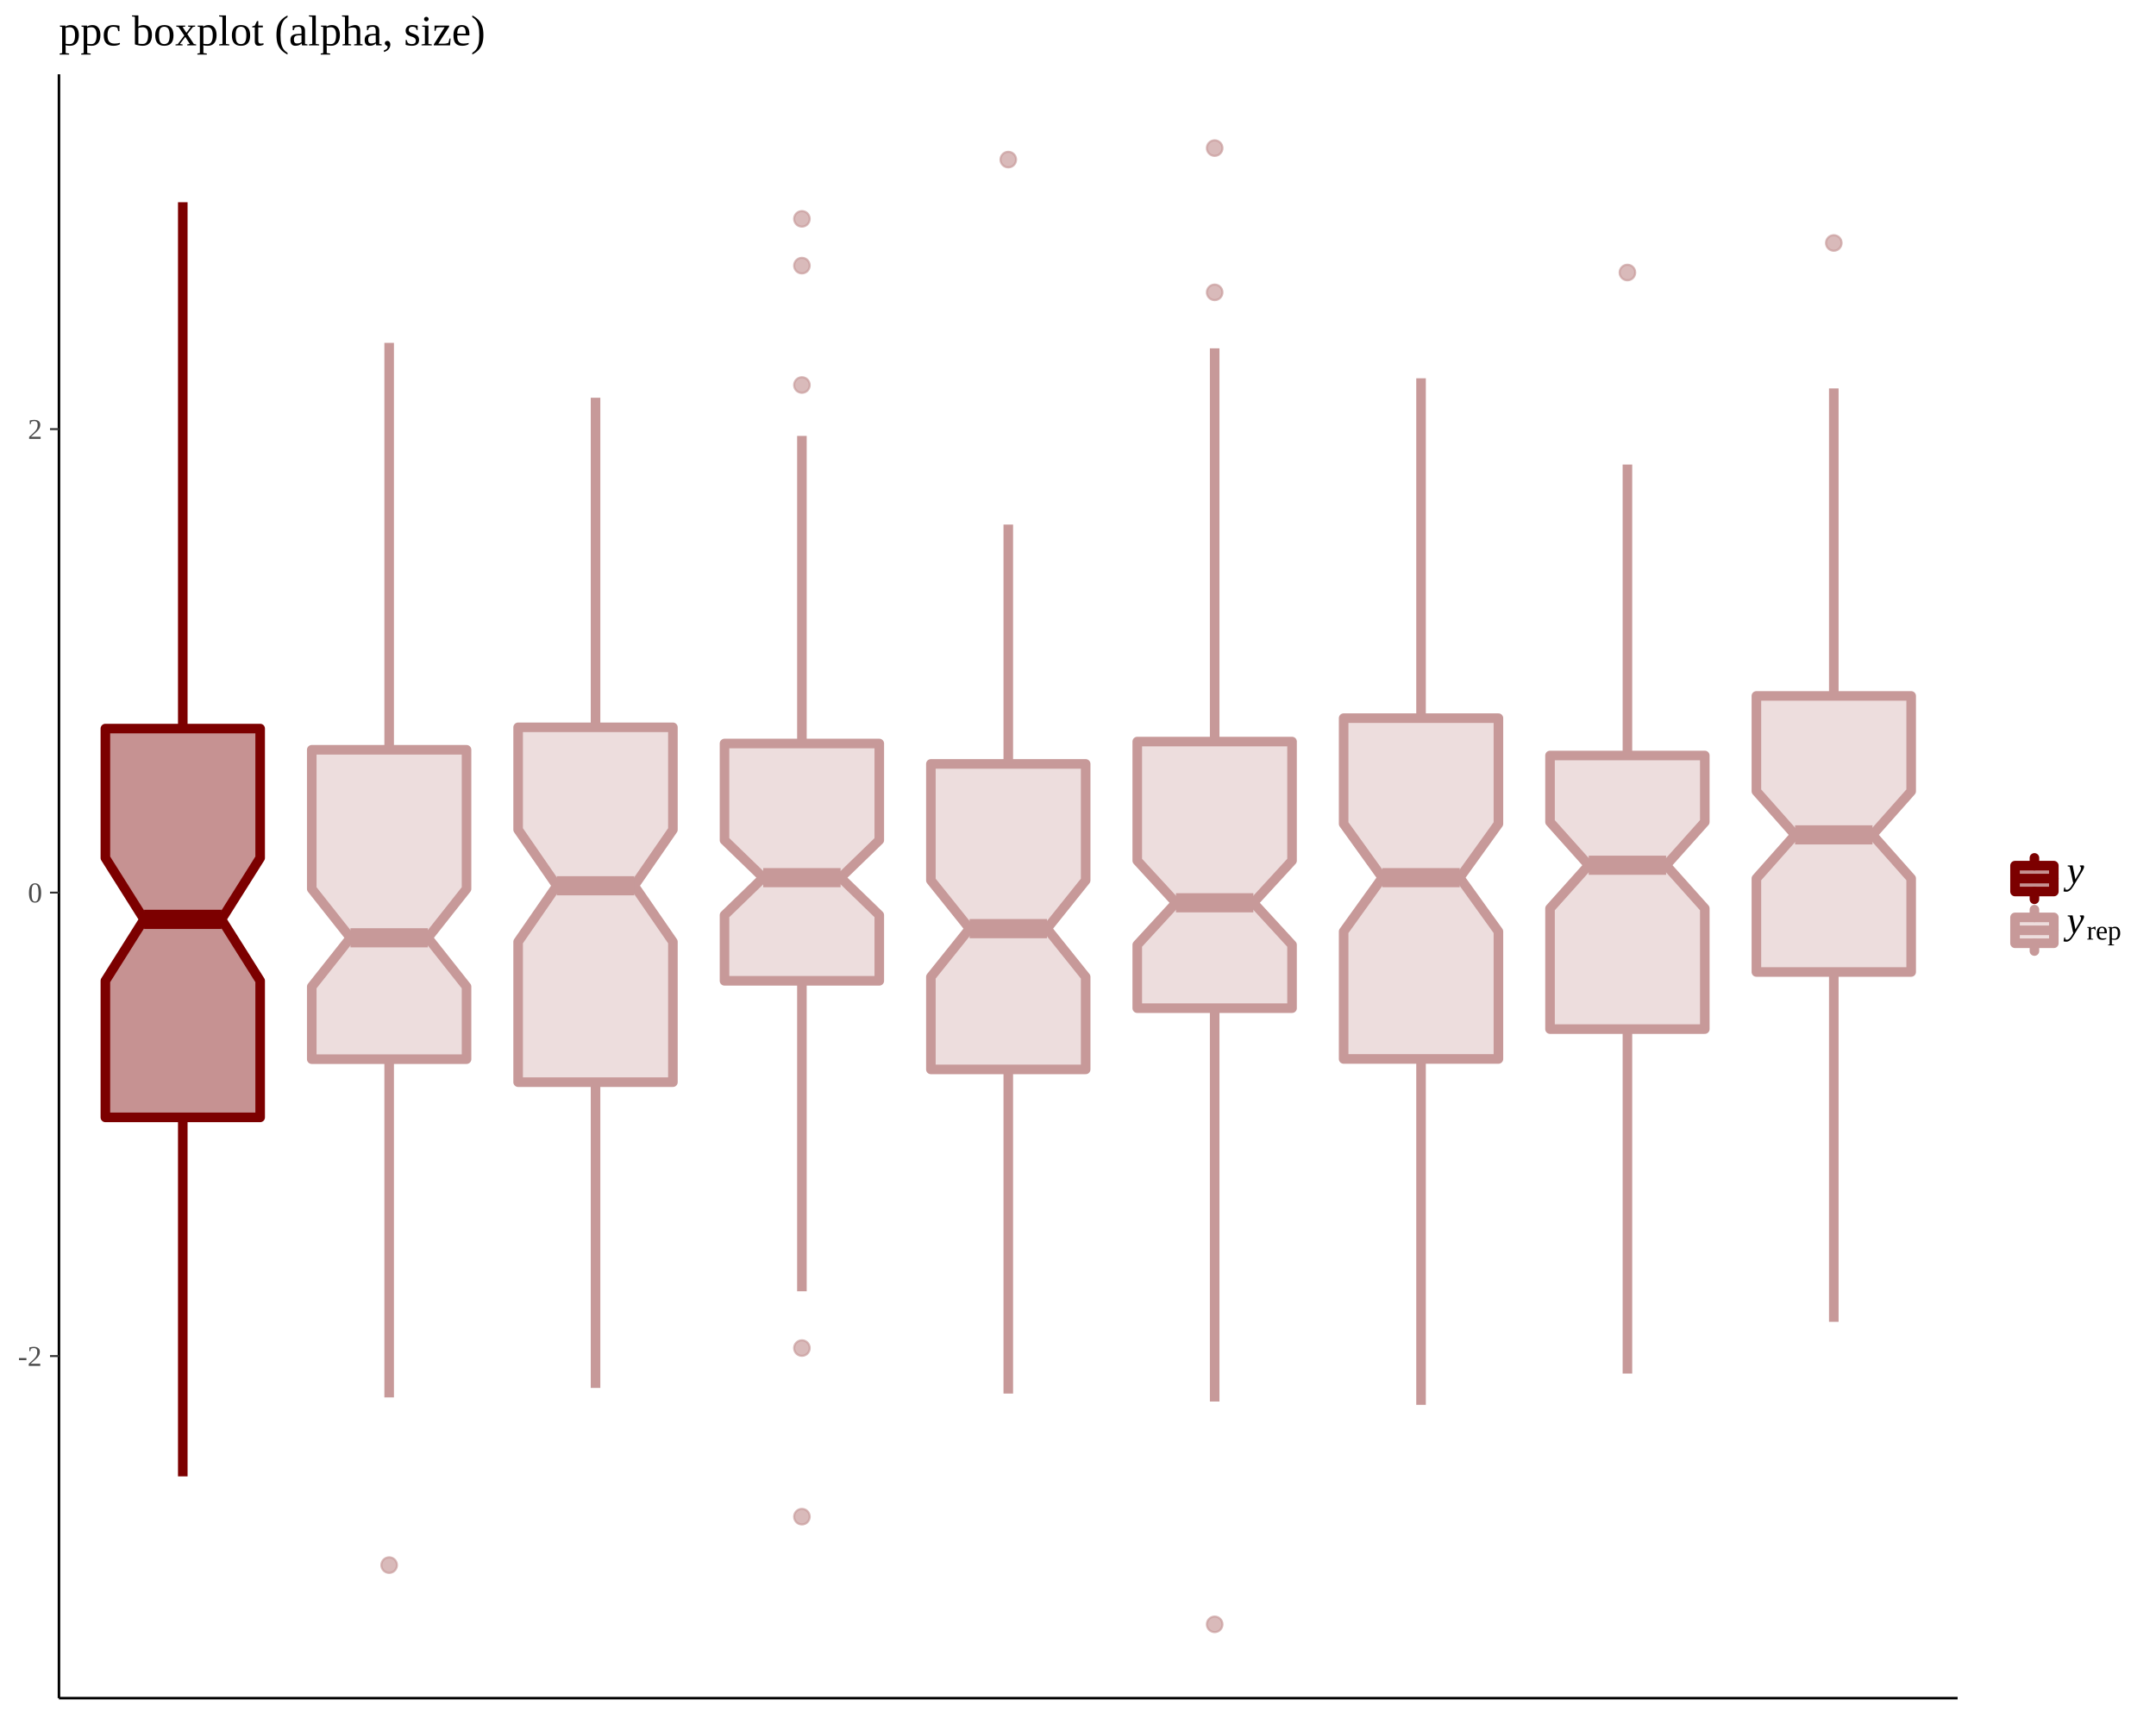
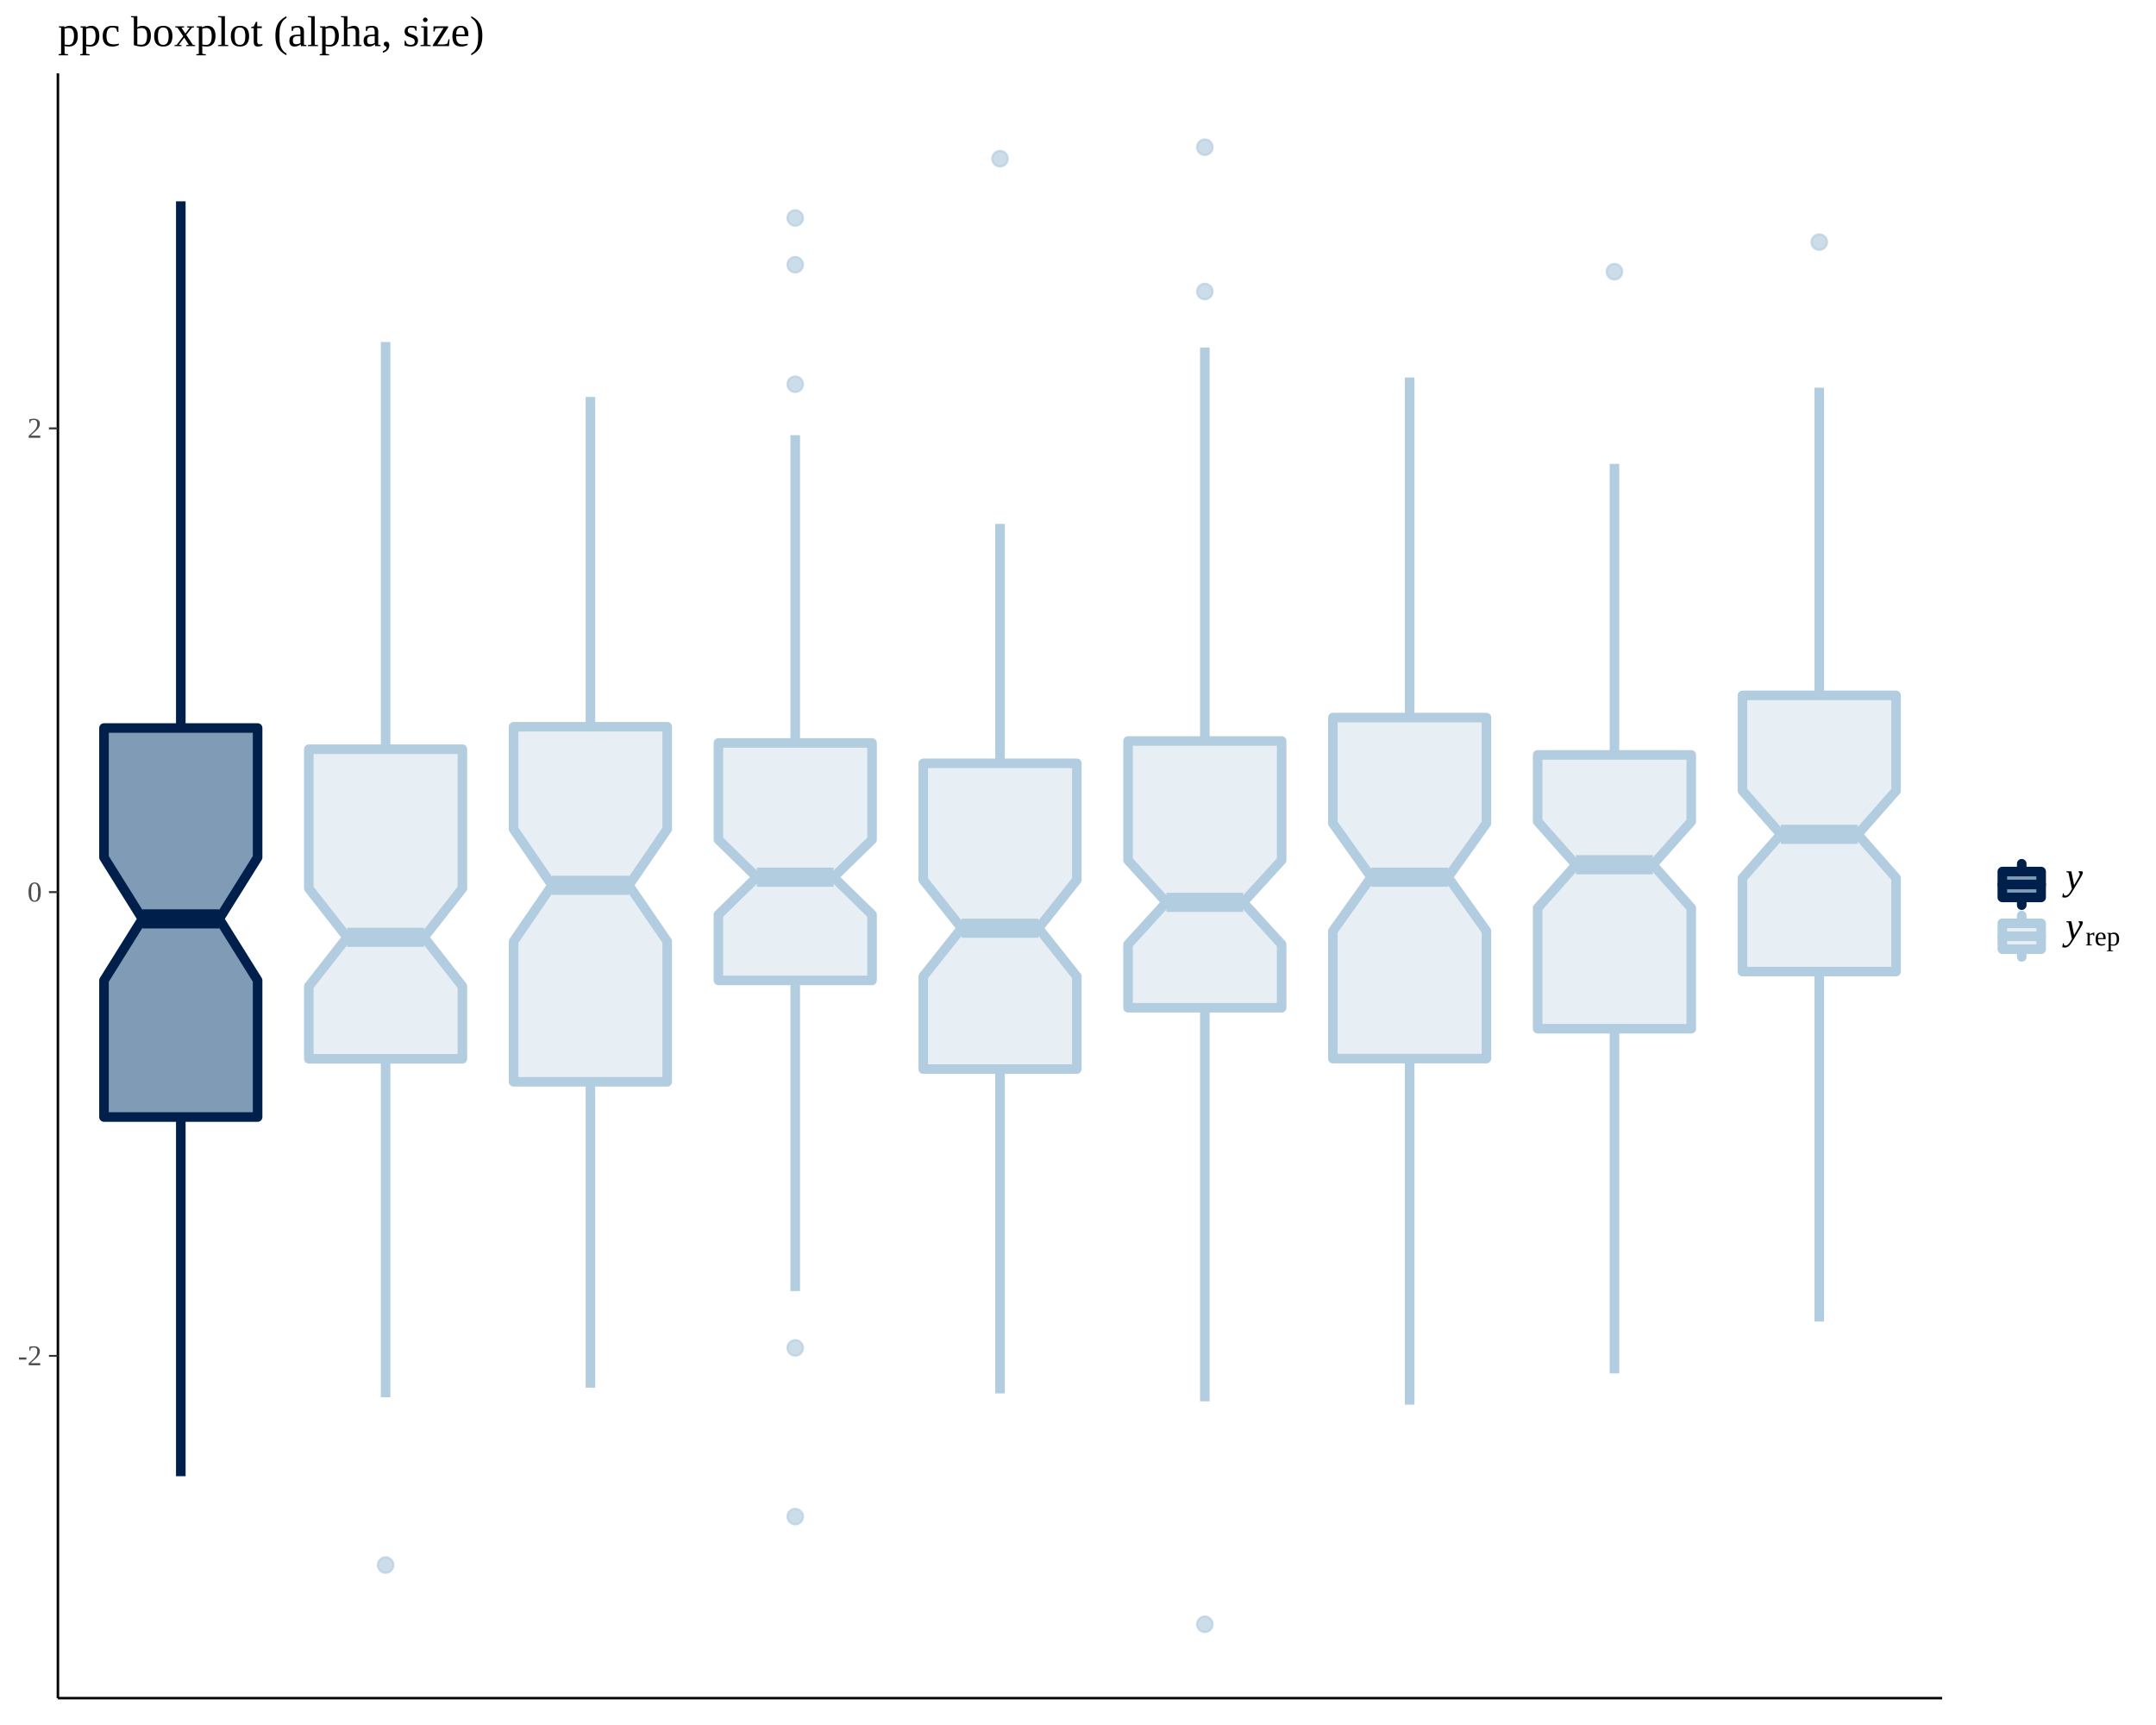
<svg xmlns="http://www.w3.org/2000/svg" viewBox="0 0 720.00 576.00">
  <defs>
    <style type="text/css">
-     line, polyline, path, rect, circle {
+     line, polyline, polygon, path, rect, circle {
      fill: none;
      stroke: #000000;
      stroke-linecap: round;
      stroke-linejoin: round;
      stroke-miterlimit: 10.00;
    }
  </style>
  </defs>
  <rect width="100%" height="100%" style="stroke: none; fill: #FFFFFF;" />
  <defs>
-     <clipPath id="cpMTkuNjg3NXw2NTMuNzQ4fDU2Ny4wMzR8MjQuODA2OQ==">
-       <rect x="19.69" y="24.81" width="634.06" height="542.23" />
+     <clipPath id="cpMTkuMzR8NjQ4LjU4fDU2Ny4wM3wyNC40OQ==">
+       <rect x="19.34" y="24.49" width="629.24" height="542.55" />
    </clipPath>
  </defs>
-   <line x1="61.04" y1="243.28" x2="61.04" y2="67.52" style="stroke-width: 3.20; stroke: #7C0000; stroke-linecap: butt;" clip-path="url(#cpMTkuNjg3NXw2NTMuNzQ4fDU2Ny4wMzR8MjQuODA2OQ==)" />
-   <line x1="61.04" y1="373.11" x2="61.04" y2="492.97" style="stroke-width: 3.20; stroke: #7C0000; stroke-linecap: butt;" clip-path="url(#cpMTkuNjg3NXw2NTMuNzQ4fDU2Ny4wMzR8MjQuODA2OQ==)" />
-   <polyline points="35.19,243.28 35.19,286.47 48.12,306.99 35.19,327.50 35.19,373.11 86.88,373.11 86.88,327.50 73.96,306.99 86.88,286.47 86.88,243.28 35.19,243.28 " style="stroke-width: 3.20; stroke: #7C0000; fill: #8F2727; fill-opacity: 0.50;" clip-path="url(#cpMTkuNjg3NXw2NTMuNzQ4fDU2Ny4wMzR8MjQuODA2OQ==)" />
-   <line x1="48.12" y1="306.99" x2="73.96" y2="306.99" style="stroke-width: 6.40; stroke: #7C0000; stroke-linecap: butt;" clip-path="url(#cpMTkuNjg3NXw2NTMuNzQ4fDU2Ny4wMzR8MjQuODA2OQ==)" />
-   <circle cx="129.96" cy="522.61" r="1.95pt" style="stroke-width: 0.71; stroke: #C79999; stroke-opacity: 0.67; fill: #C79999; fill-opacity: 0.67;" clip-path="url(#cpMTkuNjg3NXw2NTMuNzQ4fDU2Ny4wMzR8MjQuODA2OQ==)" />
-   <line x1="129.96" y1="250.36" x2="129.96" y2="114.48" style="stroke-width: 3.20; stroke: #C79999; stroke-linecap: butt;" clip-path="url(#cpMTkuNjg3NXw2NTMuNzQ4fDU2Ny4wMzR8MjQuODA2OQ==)" />
-   <line x1="129.96" y1="353.67" x2="129.96" y2="466.62" style="stroke-width: 3.20; stroke: #C79999; stroke-linecap: butt;" clip-path="url(#cpMTkuNjg3NXw2NTMuNzQ4fDU2Ny4wMzR8MjQuODA2OQ==)" />
-   <polyline points="104.11,250.36 104.11,296.81 117.04,313.14 104.11,329.46 104.11,353.67 155.80,353.67 155.80,329.46 142.88,313.14 155.80,296.81 155.80,250.36 104.11,250.36 " style="stroke-width: 3.20; stroke: #C79999; fill: #DCBCBC; fill-opacity: 0.50;" clip-path="url(#cpMTkuNjg3NXw2NTMuNzQ4fDU2Ny4wMzR8MjQuODA2OQ==)" />
-   <line x1="117.04" y1="313.14" x2="142.88" y2="313.14" style="stroke-width: 6.40; stroke: #C79999; stroke-linecap: butt;" clip-path="url(#cpMTkuNjg3NXw2NTMuNzQ4fDU2Ny4wMzR8MjQuODA2OQ==)" />
-   <line x1="198.88" y1="242.86" x2="198.88" y2="132.80" style="stroke-width: 3.20; stroke: #C79999; stroke-linecap: butt;" clip-path="url(#cpMTkuNjg3NXw2NTMuNzQ4fDU2Ny4wMzR8MjQuODA2OQ==)" />
-   <line x1="198.88" y1="361.35" x2="198.88" y2="463.44" style="stroke-width: 3.20; stroke: #C79999; stroke-linecap: butt;" clip-path="url(#cpMTkuNjg3NXw2NTMuNzQ4fDU2Ny4wMzR8MjQuODA2OQ==)" />
-   <polyline points="173.03,242.86 173.03,277.04 185.96,295.76 173.03,314.48 173.03,361.35 224.72,361.35 224.72,314.48 211.80,295.76 224.72,277.04 224.72,242.86 173.03,242.86 " style="stroke-width: 3.20; stroke: #C79999; fill: #DCBCBC; fill-opacity: 0.50;" clip-path="url(#cpMTkuNjg3NXw2NTMuNzQ4fDU2Ny4wMzR8MjQuODA2OQ==)" />
-   <line x1="185.96" y1="295.76" x2="211.80" y2="295.76" style="stroke-width: 6.40; stroke: #C79999; stroke-linecap: butt;" clip-path="url(#cpMTkuNjg3NXw2NTMuNzQ4fDU2Ny4wMzR8MjQuODA2OQ==)" />
-   <circle cx="267.80" cy="73.08" r="1.95pt" style="stroke-width: 0.71; stroke: #C79999; stroke-opacity: 0.67; fill: #C79999; fill-opacity: 0.67;" clip-path="url(#cpMTkuNjg3NXw2NTMuNzQ4fDU2Ny4wMzR8MjQuODA2OQ==)" />
-   <circle cx="267.80" cy="450.14" r="1.95pt" style="stroke-width: 0.71; stroke: #C79999; stroke-opacity: 0.67; fill: #C79999; fill-opacity: 0.67;" clip-path="url(#cpMTkuNjg3NXw2NTMuNzQ4fDU2Ny4wMzR8MjQuODA2OQ==)" />
-   <circle cx="267.80" cy="128.56" r="1.95pt" style="stroke-width: 0.71; stroke: #C79999; stroke-opacity: 0.67; fill: #C79999; fill-opacity: 0.67;" clip-path="url(#cpMTkuNjg3NXw2NTMuNzQ4fDU2Ny4wMzR8MjQuODA2OQ==)" />
-   <circle cx="267.80" cy="88.70" r="1.95pt" style="stroke-width: 0.71; stroke: #C79999; stroke-opacity: 0.67; fill: #C79999; fill-opacity: 0.67;" clip-path="url(#cpMTkuNjg3NXw2NTMuNzQ4fDU2Ny4wMzR8MjQuODA2OQ==)" />
-   <circle cx="267.80" cy="506.44" r="1.95pt" style="stroke-width: 0.71; stroke: #C79999; stroke-opacity: 0.67; fill: #C79999; fill-opacity: 0.67;" clip-path="url(#cpMTkuNjg3NXw2NTMuNzQ4fDU2Ny4wMzR8MjQuODA2OQ==)" />
-   <line x1="267.80" y1="248.27" x2="267.80" y2="145.56" style="stroke-width: 3.20; stroke: #C79999; stroke-linecap: butt;" clip-path="url(#cpMTkuNjg3NXw2NTMuNzQ4fDU2Ny4wMzR8MjQuODA2OQ==)" />
-   <line x1="267.80" y1="327.51" x2="267.80" y2="431.17" style="stroke-width: 3.20; stroke: #C79999; stroke-linecap: butt;" clip-path="url(#cpMTkuNjg3NXw2NTMuNzQ4fDU2Ny4wMzR8MjQuODA2OQ==)" />
-   <polyline points="241.95,248.27 241.95,280.54 254.88,293.06 241.95,305.58 241.95,327.51 293.64,327.51 293.64,305.58 280.72,293.06 293.64,280.54 293.64,248.27 241.95,248.27 " style="stroke-width: 3.20; stroke: #C79999; fill: #DCBCBC; fill-opacity: 0.50;" clip-path="url(#cpMTkuNjg3NXw2NTMuNzQ4fDU2Ny4wMzR8MjQuODA2OQ==)" />
-   <line x1="254.88" y1="293.06" x2="280.72" y2="293.06" style="stroke-width: 6.40; stroke: #C79999; stroke-linecap: butt;" clip-path="url(#cpMTkuNjg3NXw2NTMuNzQ4fDU2Ny4wMzR8MjQuODA2OQ==)" />
-   <circle cx="336.72" cy="53.29" r="1.95pt" style="stroke-width: 0.71; stroke: #C79999; stroke-opacity: 0.67; fill: #C79999; fill-opacity: 0.67;" clip-path="url(#cpMTkuNjg3NXw2NTMuNzQ4fDU2Ny4wMzR8MjQuODA2OQ==)" />
-   <line x1="336.72" y1="255.08" x2="336.72" y2="175.17" style="stroke-width: 3.20; stroke: #C79999; stroke-linecap: butt;" clip-path="url(#cpMTkuNjg3NXw2NTMuNzQ4fDU2Ny4wMzR8MjQuODA2OQ==)" />
-   <line x1="336.72" y1="357.09" x2="336.72" y2="465.34" style="stroke-width: 3.20; stroke: #C79999; stroke-linecap: butt;" clip-path="url(#cpMTkuNjg3NXw2NTMuNzQ4fDU2Ny4wMzR8MjQuODA2OQ==)" />
-   <polyline points="310.87,255.08 310.87,293.96 323.80,310.08 310.87,326.20 310.87,357.09 362.56,357.09 362.56,326.20 349.64,310.08 362.56,293.96 362.56,255.08 310.87,255.08 " style="stroke-width: 3.20; stroke: #C79999; fill: #DCBCBC; fill-opacity: 0.50;" clip-path="url(#cpMTkuNjg3NXw2NTMuNzQ4fDU2Ny4wMzR8MjQuODA2OQ==)" />
-   <line x1="323.80" y1="310.08" x2="349.64" y2="310.08" style="stroke-width: 6.40; stroke: #C79999; stroke-linecap: butt;" clip-path="url(#cpMTkuNjg3NXw2NTMuNzQ4fDU2Ny4wMzR8MjQuODA2OQ==)" />
-   <circle cx="405.64" cy="97.62" r="1.95pt" style="stroke-width: 0.71; stroke: #C79999; stroke-opacity: 0.67; fill: #C79999; fill-opacity: 0.67;" clip-path="url(#cpMTkuNjg3NXw2NTMuNzQ4fDU2Ny4wMzR8MjQuODA2OQ==)" />
-   <circle cx="405.64" cy="49.45" r="1.95pt" style="stroke-width: 0.71; stroke: #C79999; stroke-opacity: 0.67; fill: #C79999; fill-opacity: 0.67;" clip-path="url(#cpMTkuNjg3NXw2NTMuNzQ4fDU2Ny4wMzR8MjQuODA2OQ==)" />
-   <circle cx="405.64" cy="542.39" r="1.95pt" style="stroke-width: 0.71; stroke: #C79999; stroke-opacity: 0.67; fill: #C79999; fill-opacity: 0.67;" clip-path="url(#cpMTkuNjg3NXw2NTMuNzQ4fDU2Ny4wMzR8MjQuODA2OQ==)" />
-   <line x1="405.64" y1="247.62" x2="405.64" y2="116.32" style="stroke-width: 3.20; stroke: #C79999; stroke-linecap: butt;" clip-path="url(#cpMTkuNjg3NXw2NTMuNzQ4fDU2Ny4wMzR8MjQuODA2OQ==)" />
-   <line x1="405.64" y1="336.64" x2="405.64" y2="467.98" style="stroke-width: 3.20; stroke: #C79999; stroke-linecap: butt;" clip-path="url(#cpMTkuNjg3NXw2NTMuNzQ4fDU2Ny4wMzR8MjQuODA2OQ==)" />
-   <polyline points="379.79,247.62 379.79,287.38 392.72,301.45 379.79,315.51 379.79,336.64 431.48,336.64 431.48,315.51 418.56,301.45 431.48,287.38 431.48,247.62 379.79,247.62 " style="stroke-width: 3.20; stroke: #C79999; fill: #DCBCBC; fill-opacity: 0.50;" clip-path="url(#cpMTkuNjg3NXw2NTMuNzQ4fDU2Ny4wMzR8MjQuODA2OQ==)" />
-   <line x1="392.72" y1="301.45" x2="418.56" y2="301.45" style="stroke-width: 6.40; stroke: #C79999; stroke-linecap: butt;" clip-path="url(#cpMTkuNjg3NXw2NTMuNzQ4fDU2Ny4wMzR8MjQuODA2OQ==)" />
-   <line x1="474.56" y1="239.80" x2="474.56" y2="126.31" style="stroke-width: 3.20; stroke: #C79999; stroke-linecap: butt;" clip-path="url(#cpMTkuNjg3NXw2NTMuNzQ4fDU2Ny4wMzR8MjQuODA2OQ==)" />
-   <line x1="474.56" y1="353.60" x2="474.56" y2="469.10" style="stroke-width: 3.20; stroke: #C79999; stroke-linecap: butt;" clip-path="url(#cpMTkuNjg3NXw2NTMuNzQ4fDU2Ny4wMzR8MjQuODA2OQ==)" />
-   <polyline points="448.71,239.80 448.71,275.08 461.63,293.06 448.71,311.04 448.71,353.60 500.40,353.60 500.40,311.04 487.48,293.06 500.40,275.08 500.40,239.80 448.71,239.80 " style="stroke-width: 3.20; stroke: #C79999; fill: #DCBCBC; fill-opacity: 0.50;" clip-path="url(#cpMTkuNjg3NXw2NTMuNzQ4fDU2Ny4wMzR8MjQuODA2OQ==)" />
-   <line x1="461.63" y1="293.06" x2="487.48" y2="293.06" style="stroke-width: 6.40; stroke: #C79999; stroke-linecap: butt;" clip-path="url(#cpMTkuNjg3NXw2NTMuNzQ4fDU2Ny4wMzR8MjQuODA2OQ==)" />
-   <circle cx="543.48" cy="91.00" r="1.95pt" style="stroke-width: 0.71; stroke: #C79999; stroke-opacity: 0.67; fill: #C79999; fill-opacity: 0.67;" clip-path="url(#cpMTkuNjg3NXw2NTMuNzQ4fDU2Ny4wMzR8MjQuODA2OQ==)" />
-   <line x1="543.48" y1="252.27" x2="543.48" y2="155.12" style="stroke-width: 3.20; stroke: #C79999; stroke-linecap: butt;" clip-path="url(#cpMTkuNjg3NXw2NTMuNzQ4fDU2Ny4wMzR8MjQuODA2OQ==)" />
-   <line x1="543.48" y1="343.63" x2="543.48" y2="458.65" style="stroke-width: 3.20; stroke: #C79999; stroke-linecap: butt;" clip-path="url(#cpMTkuNjg3NXw2NTMuNzQ4fDU2Ny4wMzR8MjQuODA2OQ==)" />
-   <polyline points="517.63,252.27 517.63,274.47 530.55,288.91 517.63,303.34 517.63,343.63 569.32,343.63 569.32,303.34 556.40,288.91 569.32,274.47 569.32,252.27 517.63,252.27 " style="stroke-width: 3.20; stroke: #C79999; fill: #DCBCBC; fill-opacity: 0.50;" clip-path="url(#cpMTkuNjg3NXw2NTMuNzQ4fDU2Ny4wMzR8MjQuODA2OQ==)" />
-   <line x1="530.55" y1="288.91" x2="556.40" y2="288.91" style="stroke-width: 6.40; stroke: #C79999; stroke-linecap: butt;" clip-path="url(#cpMTkuNjg3NXw2NTMuNzQ4fDU2Ny4wMzR8MjQuODA2OQ==)" />
-   <circle cx="612.40" cy="81.13" r="1.95pt" style="stroke-width: 0.71; stroke: #C79999; stroke-opacity: 0.67; fill: #C79999; fill-opacity: 0.67;" clip-path="url(#cpMTkuNjg3NXw2NTMuNzQ4fDU2Ny4wMzR8MjQuODA2OQ==)" />
-   <line x1="612.40" y1="232.38" x2="612.40" y2="129.69" style="stroke-width: 3.20; stroke: #C79999; stroke-linecap: butt;" clip-path="url(#cpMTkuNjg3NXw2NTMuNzQ4fDU2Ny4wMzR8MjQuODA2OQ==)" />
-   <line x1="612.40" y1="324.56" x2="612.40" y2="441.37" style="stroke-width: 3.20; stroke: #C79999; stroke-linecap: butt;" clip-path="url(#cpMTkuNjg3NXw2NTMuNzQ4fDU2Ny4wMzR8MjQuODA2OQ==)" />
-   <polyline points="586.55,232.38 586.55,264.21 599.47,278.77 586.55,293.33 586.55,324.56 638.24,324.56 638.24,293.33 625.32,278.77 638.24,264.21 638.24,232.38 586.55,232.38 " style="stroke-width: 3.20; stroke: #C79999; fill: #DCBCBC; fill-opacity: 0.50;" clip-path="url(#cpMTkuNjg3NXw2NTMuNzQ4fDU2Ny4wMzR8MjQuODA2OQ==)" />
-   <line x1="599.47" y1="278.77" x2="625.32" y2="278.77" style="stroke-width: 6.40; stroke: #C79999; stroke-linecap: butt;" clip-path="url(#cpMTkuNjg3NXw2NTMuNzQ4fDU2Ny4wMzR8MjQuODA2OQ==)" />
+   <line x1="60.38" y1="243.09" x2="60.38" y2="67.22" style="stroke-width: 3.20; stroke: #011F4B; stroke-linecap: butt;" clip-path="url(#cpMTkuMzR8NjQ4LjU4fDU2Ny4wM3wyNC40OQ==)" />
+   <line x1="60.38" y1="372.99" x2="60.38" y2="492.92" style="stroke-width: 3.20; stroke: #011F4B; stroke-linecap: butt;" clip-path="url(#cpMTkuMzR8NjQ4LjU4fDU2Ny4wM3wyNC40OQ==)" />
+   <polygon points="34.73,243.09 34.73,286.31 47.56,306.83 34.73,327.36 34.73,372.99 86.03,372.99 86.03,327.36 73.20,306.83 86.03,286.31 86.03,243.09 34.73,243.09 " style="stroke-width: 3.20; stroke: #011F4B; fill: #03396C; fill-opacity: 0.50;" clip-path="url(#cpMTkuMzR8NjQ4LjU4fDU2Ny4wM3wyNC40OQ==)" />
+   <line x1="47.56" y1="306.83" x2="73.20" y2="306.83" style="stroke-width: 6.40; stroke: #011F4B; stroke-linecap: butt;" clip-path="url(#cpMTkuMzR8NjQ4LjU4fDU2Ny4wM3wyNC40OQ==)" />
+   <circle cx="128.78" cy="522.59" r="1.95pt" style="stroke-width: 0.71; stroke: #B3CDE0; stroke-opacity: 0.67; fill: #B3CDE0; fill-opacity: 0.67;" clip-path="url(#cpMTkuMzR8NjQ4LjU4fDU2Ny4wM3wyNC40OQ==)" />
+   <line x1="128.78" y1="250.17" x2="128.78" y2="114.21" style="stroke-width: 3.20; stroke: #B3CDE0; stroke-linecap: butt;" clip-path="url(#cpMTkuMzR8NjQ4LjU4fDU2Ny4wM3wyNC40OQ==)" />
+   <line x1="128.78" y1="353.54" x2="128.78" y2="466.56" style="stroke-width: 3.20; stroke: #B3CDE0; stroke-linecap: butt;" clip-path="url(#cpMTkuMzR8NjQ4LjU4fDU2Ny4wM3wyNC40OQ==)" />
+   <polygon points="103.13,250.17 103.13,296.65 115.95,312.99 103.13,329.32 103.13,353.54 154.42,353.54 154.42,329.32 141.60,312.99 154.42,296.65 154.42,250.17 103.13,250.17 " style="stroke-width: 3.20; stroke: #B3CDE0; fill: #D1E1EC; fill-opacity: 0.50;" clip-path="url(#cpMTkuMzR8NjQ4LjU4fDU2Ny4wM3wyNC40OQ==)" />
+   <line x1="115.95" y1="312.99" x2="141.60" y2="312.99" style="stroke-width: 6.40; stroke: #B3CDE0; stroke-linecap: butt;" clip-path="url(#cpMTkuMzR8NjQ4LjU4fDU2Ny4wM3wyNC40OQ==)" />
+   <line x1="197.17" y1="242.67" x2="197.17" y2="132.55" style="stroke-width: 3.20; stroke: #B3CDE0; stroke-linecap: butt;" clip-path="url(#cpMTkuMzR8NjQ4LjU4fDU2Ny4wM3wyNC40OQ==)" />
+   <line x1="197.17" y1="361.23" x2="197.17" y2="463.38" style="stroke-width: 3.20; stroke: #B3CDE0; stroke-linecap: butt;" clip-path="url(#cpMTkuMzR8NjQ4LjU4fDU2Ny4wM3wyNC40OQ==)" />
+   <polygon points="171.52,242.67 171.52,276.87 184.35,295.60 171.52,314.34 171.52,361.23 222.82,361.23 222.82,314.34 210.00,295.60 222.82,276.87 222.82,242.67 171.52,242.67 " style="stroke-width: 3.20; stroke: #B3CDE0; fill: #D1E1EC; fill-opacity: 0.50;" clip-path="url(#cpMTkuMzR8NjQ4LjU4fDU2Ny4wM3wyNC40OQ==)" />
+   <line x1="184.35" y1="295.60" x2="210.00" y2="295.60" style="stroke-width: 6.40; stroke: #B3CDE0; stroke-linecap: butt;" clip-path="url(#cpMTkuMzR8NjQ4LjU4fDU2Ny4wM3wyNC40OQ==)" />
+   <circle cx="265.57" cy="72.79" r="1.95pt" style="stroke-width: 0.71; stroke: #B3CDE0; stroke-opacity: 0.67; fill: #B3CDE0; fill-opacity: 0.67;" clip-path="url(#cpMTkuMzR8NjQ4LjU4fDU2Ny4wM3wyNC40OQ==)" />
+   <circle cx="265.57" cy="450.08" r="1.95pt" style="stroke-width: 0.71; stroke: #B3CDE0; stroke-opacity: 0.67; fill: #B3CDE0; fill-opacity: 0.67;" clip-path="url(#cpMTkuMzR8NjQ4LjU4fDU2Ny4wM3wyNC40OQ==)" />
+   <circle cx="265.57" cy="128.30" r="1.95pt" style="stroke-width: 0.71; stroke: #B3CDE0; stroke-opacity: 0.67; fill: #B3CDE0; fill-opacity: 0.67;" clip-path="url(#cpMTkuMzR8NjQ4LjU4fDU2Ny4wM3wyNC40OQ==)" />
+   <circle cx="265.57" cy="88.41" r="1.95pt" style="stroke-width: 0.71; stroke: #B3CDE0; stroke-opacity: 0.67; fill: #B3CDE0; fill-opacity: 0.67;" clip-path="url(#cpMTkuMzR8NjQ4LjU4fDU2Ny4wM3wyNC40OQ==)" />
+   <circle cx="265.57" cy="506.41" r="1.95pt" style="stroke-width: 0.71; stroke: #B3CDE0; stroke-opacity: 0.67; fill: #B3CDE0; fill-opacity: 0.67;" clip-path="url(#cpMTkuMzR8NjQ4LjU4fDU2Ny4wM3wyNC40OQ==)" />
+   <line x1="265.57" y1="248.08" x2="265.57" y2="145.31" style="stroke-width: 3.20; stroke: #B3CDE0; stroke-linecap: butt;" clip-path="url(#cpMTkuMzR8NjQ4LjU4fDU2Ny4wM3wyNC40OQ==)" />
+   <line x1="265.57" y1="327.37" x2="265.57" y2="431.09" style="stroke-width: 3.20; stroke: #B3CDE0; stroke-linecap: butt;" clip-path="url(#cpMTkuMzR8NjQ4LjU4fDU2Ny4wM3wyNC40OQ==)" />
+   <polygon points="239.92,248.08 239.92,280.37 252.74,292.90 239.92,305.43 239.92,327.37 291.22,327.37 291.22,305.43 278.39,292.90 291.22,280.37 291.22,248.08 239.92,248.08 " style="stroke-width: 3.20; stroke: #B3CDE0; fill: #D1E1EC; fill-opacity: 0.50;" clip-path="url(#cpMTkuMzR8NjQ4LjU4fDU2Ny4wM3wyNC40OQ==)" />
+   <line x1="252.74" y1="292.90" x2="278.39" y2="292.90" style="stroke-width: 6.40; stroke: #B3CDE0; stroke-linecap: butt;" clip-path="url(#cpMTkuMzR8NjQ4LjU4fDU2Ny4wM3wyNC40OQ==)" />
+   <circle cx="333.96" cy="52.99" r="1.95pt" style="stroke-width: 0.71; stroke: #B3CDE0; stroke-opacity: 0.67; fill: #B3CDE0; fill-opacity: 0.67;" clip-path="url(#cpMTkuMzR8NjQ4LjU4fDU2Ny4wM3wyNC40OQ==)" />
+   <line x1="333.96" y1="254.89" x2="333.96" y2="174.94" style="stroke-width: 3.20; stroke: #B3CDE0; stroke-linecap: butt;" clip-path="url(#cpMTkuMzR8NjQ4LjU4fDU2Ny4wM3wyNC40OQ==)" />
+   <line x1="333.96" y1="356.97" x2="333.96" y2="465.28" style="stroke-width: 3.20; stroke: #B3CDE0; stroke-linecap: butt;" clip-path="url(#cpMTkuMzR8NjQ4LjU4fDU2Ny4wM3wyNC40OQ==)" />
+   <polygon points="308.31,254.89 308.31,293.80 321.14,309.93 308.31,326.05 308.31,356.97 359.61,356.97 359.61,326.05 346.79,309.93 359.61,293.80 359.61,254.89 308.31,254.89 " style="stroke-width: 3.20; stroke: #B3CDE0; fill: #D1E1EC; fill-opacity: 0.50;" clip-path="url(#cpMTkuMzR8NjQ4LjU4fDU2Ny4wM3wyNC40OQ==)" />
+   <line x1="321.14" y1="309.93" x2="346.79" y2="309.93" style="stroke-width: 6.40; stroke: #B3CDE0; stroke-linecap: butt;" clip-path="url(#cpMTkuMzR8NjQ4LjU4fDU2Ny4wM3wyNC40OQ==)" />
+   <circle cx="402.36" cy="97.34" r="1.95pt" style="stroke-width: 0.71; stroke: #B3CDE0; stroke-opacity: 0.67; fill: #B3CDE0; fill-opacity: 0.67;" clip-path="url(#cpMTkuMzR8NjQ4LjU4fDU2Ny4wM3wyNC40OQ==)" />
+   <circle cx="402.36" cy="49.15" r="1.95pt" style="stroke-width: 0.71; stroke: #B3CDE0; stroke-opacity: 0.67; fill: #B3CDE0; fill-opacity: 0.67;" clip-path="url(#cpMTkuMzR8NjQ4LjU4fDU2Ny4wM3wyNC40OQ==)" />
+   <circle cx="402.36" cy="542.37" r="1.95pt" style="stroke-width: 0.71; stroke: #B3CDE0; stroke-opacity: 0.67; fill: #B3CDE0; fill-opacity: 0.67;" clip-path="url(#cpMTkuMzR8NjQ4LjU4fDU2Ny4wM3wyNC40OQ==)" />
+   <line x1="402.36" y1="247.43" x2="402.36" y2="116.05" style="stroke-width: 3.20; stroke: #B3CDE0; stroke-linecap: butt;" clip-path="url(#cpMTkuMzR8NjQ4LjU4fDU2Ny4wM3wyNC40OQ==)" />
+   <line x1="402.36" y1="336.50" x2="402.36" y2="467.92" style="stroke-width: 3.20; stroke: #B3CDE0; stroke-linecap: butt;" clip-path="url(#cpMTkuMzR8NjQ4LjU4fDU2Ny4wM3wyNC40OQ==)" />
+   <polygon points="376.71,247.43 376.71,287.22 389.53,301.29 376.71,315.36 376.71,336.50 428.01,336.50 428.01,315.36 415.18,301.29 428.01,287.22 428.01,247.43 376.71,247.43 " style="stroke-width: 3.20; stroke: #B3CDE0; fill: #D1E1EC; fill-opacity: 0.50;" clip-path="url(#cpMTkuMzR8NjQ4LjU4fDU2Ny4wM3wyNC40OQ==)" />
+   <line x1="389.53" y1="301.29" x2="415.18" y2="301.29" style="stroke-width: 6.40; stroke: #B3CDE0; stroke-linecap: butt;" clip-path="url(#cpMTkuMzR8NjQ4LjU4fDU2Ny4wM3wyNC40OQ==)" />
+   <line x1="470.75" y1="239.61" x2="470.75" y2="126.05" style="stroke-width: 3.20; stroke: #B3CDE0; stroke-linecap: butt;" clip-path="url(#cpMTkuMzR8NjQ4LjU4fDU2Ny4wM3wyNC40OQ==)" />
+   <line x1="470.75" y1="353.48" x2="470.75" y2="469.04" style="stroke-width: 3.20; stroke: #B3CDE0; stroke-linecap: butt;" clip-path="url(#cpMTkuMzR8NjQ4LjU4fDU2Ny4wM3wyNC40OQ==)" />
+   <polygon points="445.11,239.61 445.11,274.91 457.93,292.90 445.11,310.89 445.11,353.48 496.40,353.48 496.40,310.89 483.58,292.90 496.40,274.91 496.40,239.61 445.11,239.61 " style="stroke-width: 3.20; stroke: #B3CDE0; fill: #D1E1EC; fill-opacity: 0.50;" clip-path="url(#cpMTkuMzR8NjQ4LjU4fDU2Ny4wM3wyNC40OQ==)" />
+   <line x1="457.93" y1="292.90" x2="483.58" y2="292.90" style="stroke-width: 6.40; stroke: #B3CDE0; stroke-linecap: butt;" clip-path="url(#cpMTkuMzR8NjQ4LjU4fDU2Ny4wM3wyNC40OQ==)" />
+   <circle cx="539.15" cy="90.72" r="1.95pt" style="stroke-width: 0.71; stroke: #B3CDE0; stroke-opacity: 0.67; fill: #B3CDE0; fill-opacity: 0.67;" clip-path="url(#cpMTkuMzR8NjQ4LjU4fDU2Ny4wM3wyNC40OQ==)" />
+   <line x1="539.15" y1="252.08" x2="539.15" y2="154.88" style="stroke-width: 3.20; stroke: #B3CDE0; stroke-linecap: butt;" clip-path="url(#cpMTkuMzR8NjQ4LjU4fDU2Ny4wM3wyNC40OQ==)" />
+   <line x1="539.15" y1="343.50" x2="539.15" y2="458.59" style="stroke-width: 3.20; stroke: #B3CDE0; stroke-linecap: butt;" clip-path="url(#cpMTkuMzR8NjQ4LjU4fDU2Ny4wM3wyNC40OQ==)" />
+   <polygon points="513.50,252.08 513.50,274.30 526.33,288.75 513.50,303.19 513.50,343.50 564.80,343.50 564.80,303.19 551.97,288.75 564.80,274.30 564.80,252.08 513.50,252.08 " style="stroke-width: 3.20; stroke: #B3CDE0; fill: #D1E1EC; fill-opacity: 0.50;" clip-path="url(#cpMTkuMzR8NjQ4LjU4fDU2Ny4wM3wyNC40OQ==)" />
+   <line x1="526.33" y1="288.75" x2="551.97" y2="288.75" style="stroke-width: 6.40; stroke: #B3CDE0; stroke-linecap: butt;" clip-path="url(#cpMTkuMzR8NjQ4LjU4fDU2Ny4wM3wyNC40OQ==)" />
+   <circle cx="607.55" cy="80.85" r="1.95pt" style="stroke-width: 0.71; stroke: #B3CDE0; stroke-opacity: 0.67; fill: #B3CDE0; fill-opacity: 0.67;" clip-path="url(#cpMTkuMzR8NjQ4LjU4fDU2Ny4wM3wyNC40OQ==)" />
+   <line x1="607.55" y1="232.19" x2="607.55" y2="129.44" style="stroke-width: 3.20; stroke: #B3CDE0; stroke-linecap: butt;" clip-path="url(#cpMTkuMzR8NjQ4LjU4fDU2Ny4wM3wyNC40OQ==)" />
+   <line x1="607.55" y1="324.42" x2="607.55" y2="441.30" style="stroke-width: 3.20; stroke: #B3CDE0; stroke-linecap: butt;" clip-path="url(#cpMTkuMzR8NjQ4LjU4fDU2Ny4wM3wyNC40OQ==)" />
+   <polygon points="581.90,232.19 581.90,264.03 594.72,278.60 581.90,293.17 581.90,324.42 633.20,324.42 633.20,293.17 620.37,278.60 633.20,264.03 633.20,232.19 581.90,232.19 " style="stroke-width: 3.20; stroke: #B3CDE0; fill: #D1E1EC; fill-opacity: 0.50;" clip-path="url(#cpMTkuMzR8NjQ4LjU4fDU2Ny4wM3wyNC40OQ==)" />
+   <line x1="594.72" y1="278.60" x2="620.37" y2="278.60" style="stroke-width: 6.40; stroke: #B3CDE0; stroke-linecap: butt;" clip-path="url(#cpMTkuMzR8NjQ4LjU4fDU2Ny4wM3wyNC40OQ==)" />
  <defs>
-     <clipPath id="cpMHw3MjB8NTc2fDA=">
+     <clipPath id="cpMC4wMHw3MjAuMDB8NTc2LjAwfDAuMDA=">
      <rect x="0.00" y="0.00" width="720.00" height="576.00" />
    </clipPath>
  </defs>
-   <polyline points="19.69,567.03 19.69,24.81 " style="stroke-width: 0.85; stroke-linecap: butt;" clip-path="url(#cpMHw3MjB8NTc2fDA=)" />
-   <g clip-path="url(#cpMHw3MjB8NTc2fDA=)">
-     <text x="5.98" y="456.09" style="font-size: 9.60px; fill: #4D4D4D; font-family: Liberation Serif;" textLength="8.33px" lengthAdjust="spacingAndGlyphs">-2</text>
+   <polyline points="19.34,567.03 19.34,24.49 " style="stroke-width: 0.85; stroke-linecap: butt;" clip-path="url(#cpMC4wMHw3MjAuMDB8NTc2LjAwfDAuMDA=)" />
+   <g clip-path="url(#cpMC4wMHw3MjAuMDB8NTc2LjAwfDAuMDA=)">
+     <text x="5.98" y="455.89" style="font-size: 9.60px; fill: #4D4D4D; font-family: Liberation Serif;" textLength="7.98px" lengthAdjust="spacingAndGlyphs">-2</text>
  </g>
-   <g clip-path="url(#cpMHw3MjB8NTc2fDA=)">
-     <text x="9.31" y="301.32" style="font-size: 9.60px; fill: #4D4D4D; font-family: Liberation Serif;" textLength="5.00px" lengthAdjust="spacingAndGlyphs">0</text>
+   <g clip-path="url(#cpMC4wMHw3MjAuMDB8NTc2LjAwfDAuMDA=)">
+     <text x="9.17" y="301.03" style="font-size: 9.60px; fill: #4D4D4D; font-family: Liberation Serif;" textLength="4.80px" lengthAdjust="spacingAndGlyphs">0</text>
  </g>
-   <g clip-path="url(#cpMHw3MjB8NTc2fDA=)">
-     <text x="9.31" y="146.56" style="font-size: 9.60px; fill: #4D4D4D; font-family: Liberation Serif;" textLength="5.00px" lengthAdjust="spacingAndGlyphs">2</text>
+   <g clip-path="url(#cpMC4wMHw3MjAuMDB8NTc2LjAwfDAuMDA=)">
+     <text x="9.17" y="146.18" style="font-size: 9.60px; fill: #4D4D4D; font-family: Liberation Serif;" textLength="4.80px" lengthAdjust="spacingAndGlyphs">2</text>
  </g>
-   <polyline points="16.70,452.81 19.69,452.81 " style="stroke-width: 0.64; stroke: #333333; stroke-linecap: butt;" clip-path="url(#cpMHw3MjB8NTc2fDA=)" />
-   <polyline points="16.70,298.05 19.69,298.05 " style="stroke-width: 0.64; stroke: #333333; stroke-linecap: butt;" clip-path="url(#cpMHw3MjB8NTc2fDA=)" />
-   <polyline points="16.70,143.29 19.69,143.29 " style="stroke-width: 0.64; stroke: #333333; stroke-linecap: butt;" clip-path="url(#cpMHw3MjB8NTc2fDA=)" />
-   <polyline points="19.69,567.03 653.75,567.03 " style="stroke-width: 0.85; stroke-linecap: butt;" clip-path="url(#cpMHw3MjB8NTc2fDA=)" />
-   <polyline points="679.40,300.28 679.40,297.69 " style="stroke-width: 3.20; stroke: #7C0000;" clip-path="url(#cpMHw3MjB8NTc2fDA=)" />
-   <polyline points="679.40,289.05 679.40,286.46 " style="stroke-width: 3.20; stroke: #7C0000;" clip-path="url(#cpMHw3MjB8NTc2fDA=)" />
-   <rect x="672.92" y="289.05" width="12.96" height="8.64" style="stroke-width: 3.20; stroke: #7C0000; fill: #8F2727; fill-opacity: 0.50;" clip-path="url(#cpMHw3MjB8NTc2fDA=)" />
-   <polyline points="672.92,293.37 685.88,293.37 " style="stroke-width: 3.20; stroke: #7C0000;" clip-path="url(#cpMHw3MjB8NTc2fDA=)" />
-   <polyline points="679.40,317.56 679.40,314.97 " style="stroke-width: 3.20; stroke: #C79999;" clip-path="url(#cpMHw3MjB8NTc2fDA=)" />
-   <polyline points="679.40,306.33 679.40,303.74 " style="stroke-width: 3.20; stroke: #C79999;" clip-path="url(#cpMHw3MjB8NTc2fDA=)" />
-   <rect x="672.92" y="306.33" width="12.96" height="8.64" style="stroke-width: 3.20; stroke: #C79999; fill: #DCBCBC; fill-opacity: 0.50;" clip-path="url(#cpMHw3MjB8NTc2fDA=)" />
-   <polyline points="672.92,310.65 685.88,310.65 " style="stroke-width: 3.20; stroke: #C79999;" clip-path="url(#cpMHw3MjB8NTc2fDA=)" />
-   <g clip-path="url(#cpMHw3MjB8NTc2fDA=)">
-     <text x="690.20" y="294.95" style="font-size: 13.00px; font-style: italic; font-family: Liberation Serif;" textLength="5.77px" lengthAdjust="spacingAndGlyphs">y</text>
+   <polyline points="16.35,452.74 19.34,452.74 " style="stroke-width: 0.64; stroke: #333333; stroke-linecap: butt;" clip-path="url(#cpMC4wMHw3MjAuMDB8NTc2LjAwfDAuMDA=)" />
+   <polyline points="16.35,297.89 19.34,297.89 " style="stroke-width: 0.64; stroke: #333333; stroke-linecap: butt;" clip-path="url(#cpMC4wMHw3MjAuMDB8NTc2LjAwfDAuMDA=)" />
+   <polyline points="16.35,143.04 19.34,143.04 " style="stroke-width: 0.64; stroke: #333333; stroke-linecap: butt;" clip-path="url(#cpMC4wMHw3MjAuMDB8NTc2LjAwfDAuMDA=)" />
+   <polyline points="19.34,567.03 648.58,567.03 " style="stroke-width: 0.85; stroke-linecap: butt;" clip-path="url(#cpMC4wMHw3MjAuMDB8NTc2LjAwfDAuMDA=)" />
+   <polyline points="675.16,302.25 675.16,299.66 " style="stroke-width: 3.20; stroke: #011F4B;" clip-path="url(#cpMC4wMHw3MjAuMDB8NTc2LjAwfDAuMDA=)" />
+   <polyline points="675.16,291.02 675.16,288.42 " style="stroke-width: 3.20; stroke: #011F4B;" clip-path="url(#cpMC4wMHw3MjAuMDB8NTc2LjAwfDAuMDA=)" />
+   <rect x="668.68" y="291.02" width="12.96" height="8.64" style="stroke-width: 3.20; stroke: #011F4B; fill: #03396C; fill-opacity: 0.50;" clip-path="url(#cpMC4wMHw3MjAuMDB8NTc2LjAwfDAuMDA=)" />
+   <polyline points="668.68,295.34 681.64,295.34 " style="stroke-width: 3.20; stroke: #011F4B;" clip-path="url(#cpMC4wMHw3MjAuMDB8NTc2LjAwfDAuMDA=)" />
+   <polyline points="675.16,319.53 675.16,316.94 " style="stroke-width: 3.20; stroke: #B3CDE0;" clip-path="url(#cpMC4wMHw3MjAuMDB8NTc2LjAwfDAuMDA=)" />
+   <polyline points="675.16,308.30 675.16,305.70 " style="stroke-width: 3.20; stroke: #B3CDE0;" clip-path="url(#cpMC4wMHw3MjAuMDB8NTc2LjAwfDAuMDA=)" />
+   <rect x="668.68" y="308.30" width="12.96" height="8.64" style="stroke-width: 3.20; stroke: #B3CDE0; fill: #D1E1EC; fill-opacity: 0.50;" clip-path="url(#cpMC4wMHw3MjAuMDB8NTc2LjAwfDAuMDA=)" />
+   <polyline points="668.68,312.62 681.64,312.62 " style="stroke-width: 3.20; stroke: #B3CDE0;" clip-path="url(#cpMC4wMHw3MjAuMDB8NTc2LjAwfDAuMDA=)" />
+   <g clip-path="url(#cpMC4wMHw3MjAuMDB8NTc2LjAwfDAuMDA=)">
+     <text x="689.77" y="296.91" style="font-size: 13.00px; font-style: italic; font-family: Liberation Serif;" textLength="5.77px" lengthAdjust="spacingAndGlyphs">y</text>
  </g>
-   <g clip-path="url(#cpMHw3MjB8NTc2fDA=)">
-     <text x="690.20" y="311.63" style="font-size: 13.00px; font-style: italic; font-family: Liberation Serif;" textLength="5.77px" lengthAdjust="spacingAndGlyphs">y</text>
+   <g clip-path="url(#cpMC4wMHw3MjAuMDB8NTc2LjAwfDAuMDA=)">
+     <text x="689.77" y="313.59" style="font-size: 13.00px; font-style: italic; font-family: Liberation Serif;" textLength="5.77px" lengthAdjust="spacingAndGlyphs">y</text>
  </g>
-   <g clip-path="url(#cpMHw3MjB8NTc2fDA=)">
-     <text x="696.86" y="313.72" style="font-size: 9.10px; font-family: Liberation Serif;" textLength="3.00px" lengthAdjust="spacingAndGlyphs">r</text>
+   <g clip-path="url(#cpMC4wMHw3MjAuMDB8NTc2LjAwfDAuMDA=)">
+     <text x="696.44" y="315.68" style="font-size: 9.10px; font-family: Liberation Serif;" textLength="3.03px" lengthAdjust="spacingAndGlyphs">r</text>
  </g>
-   <g clip-path="url(#cpMHw3MjB8NTc2fDA=)">
-     <text x="699.86" y="313.72" style="font-size: 9.10px; font-family: Liberation Serif;" textLength="3.99px" lengthAdjust="spacingAndGlyphs">e</text>
+   <g clip-path="url(#cpMC4wMHw3MjAuMDB8NTc2LjAwfDAuMDA=)">
+     <text x="699.47" y="315.68" style="font-size: 9.10px; font-family: Liberation Serif;" textLength="4.03px" lengthAdjust="spacingAndGlyphs">e</text>
  </g>
-   <g clip-path="url(#cpMHw3MjB8NTc2fDA=)">
-     <text x="703.85" y="313.72" style="font-size: 9.10px; font-family: Liberation Serif;" textLength="4.50px" lengthAdjust="spacingAndGlyphs">p</text>
+   <g clip-path="url(#cpMC4wMHw3MjAuMDB8NTc2LjAwfDAuMDA=)">
+     <text x="703.50" y="315.68" style="font-size: 9.10px; font-family: Liberation Serif;" textLength="4.55px" lengthAdjust="spacingAndGlyphs">p</text>
  </g>
-   <g clip-path="url(#cpMHw3MjB8NTc2fDA=)">
-     <text x="19.69" y="15.15" style="font-size: 14.40px; font-family: Liberation Serif;" textLength="138.40px" lengthAdjust="spacingAndGlyphs">ppc boxplot (alpha, size)</text>
+   <g clip-path="url(#cpMC4wMHw3MjAuMDB8NTc2LjAwfDAuMDA=)">
+     <text x="19.34" y="15.40" style="font-size: 14.40px; font-family: Liberation Serif;" textLength="142.34px" lengthAdjust="spacingAndGlyphs">ppc boxplot (alpha, size)</text>
  </g>
</svg>
